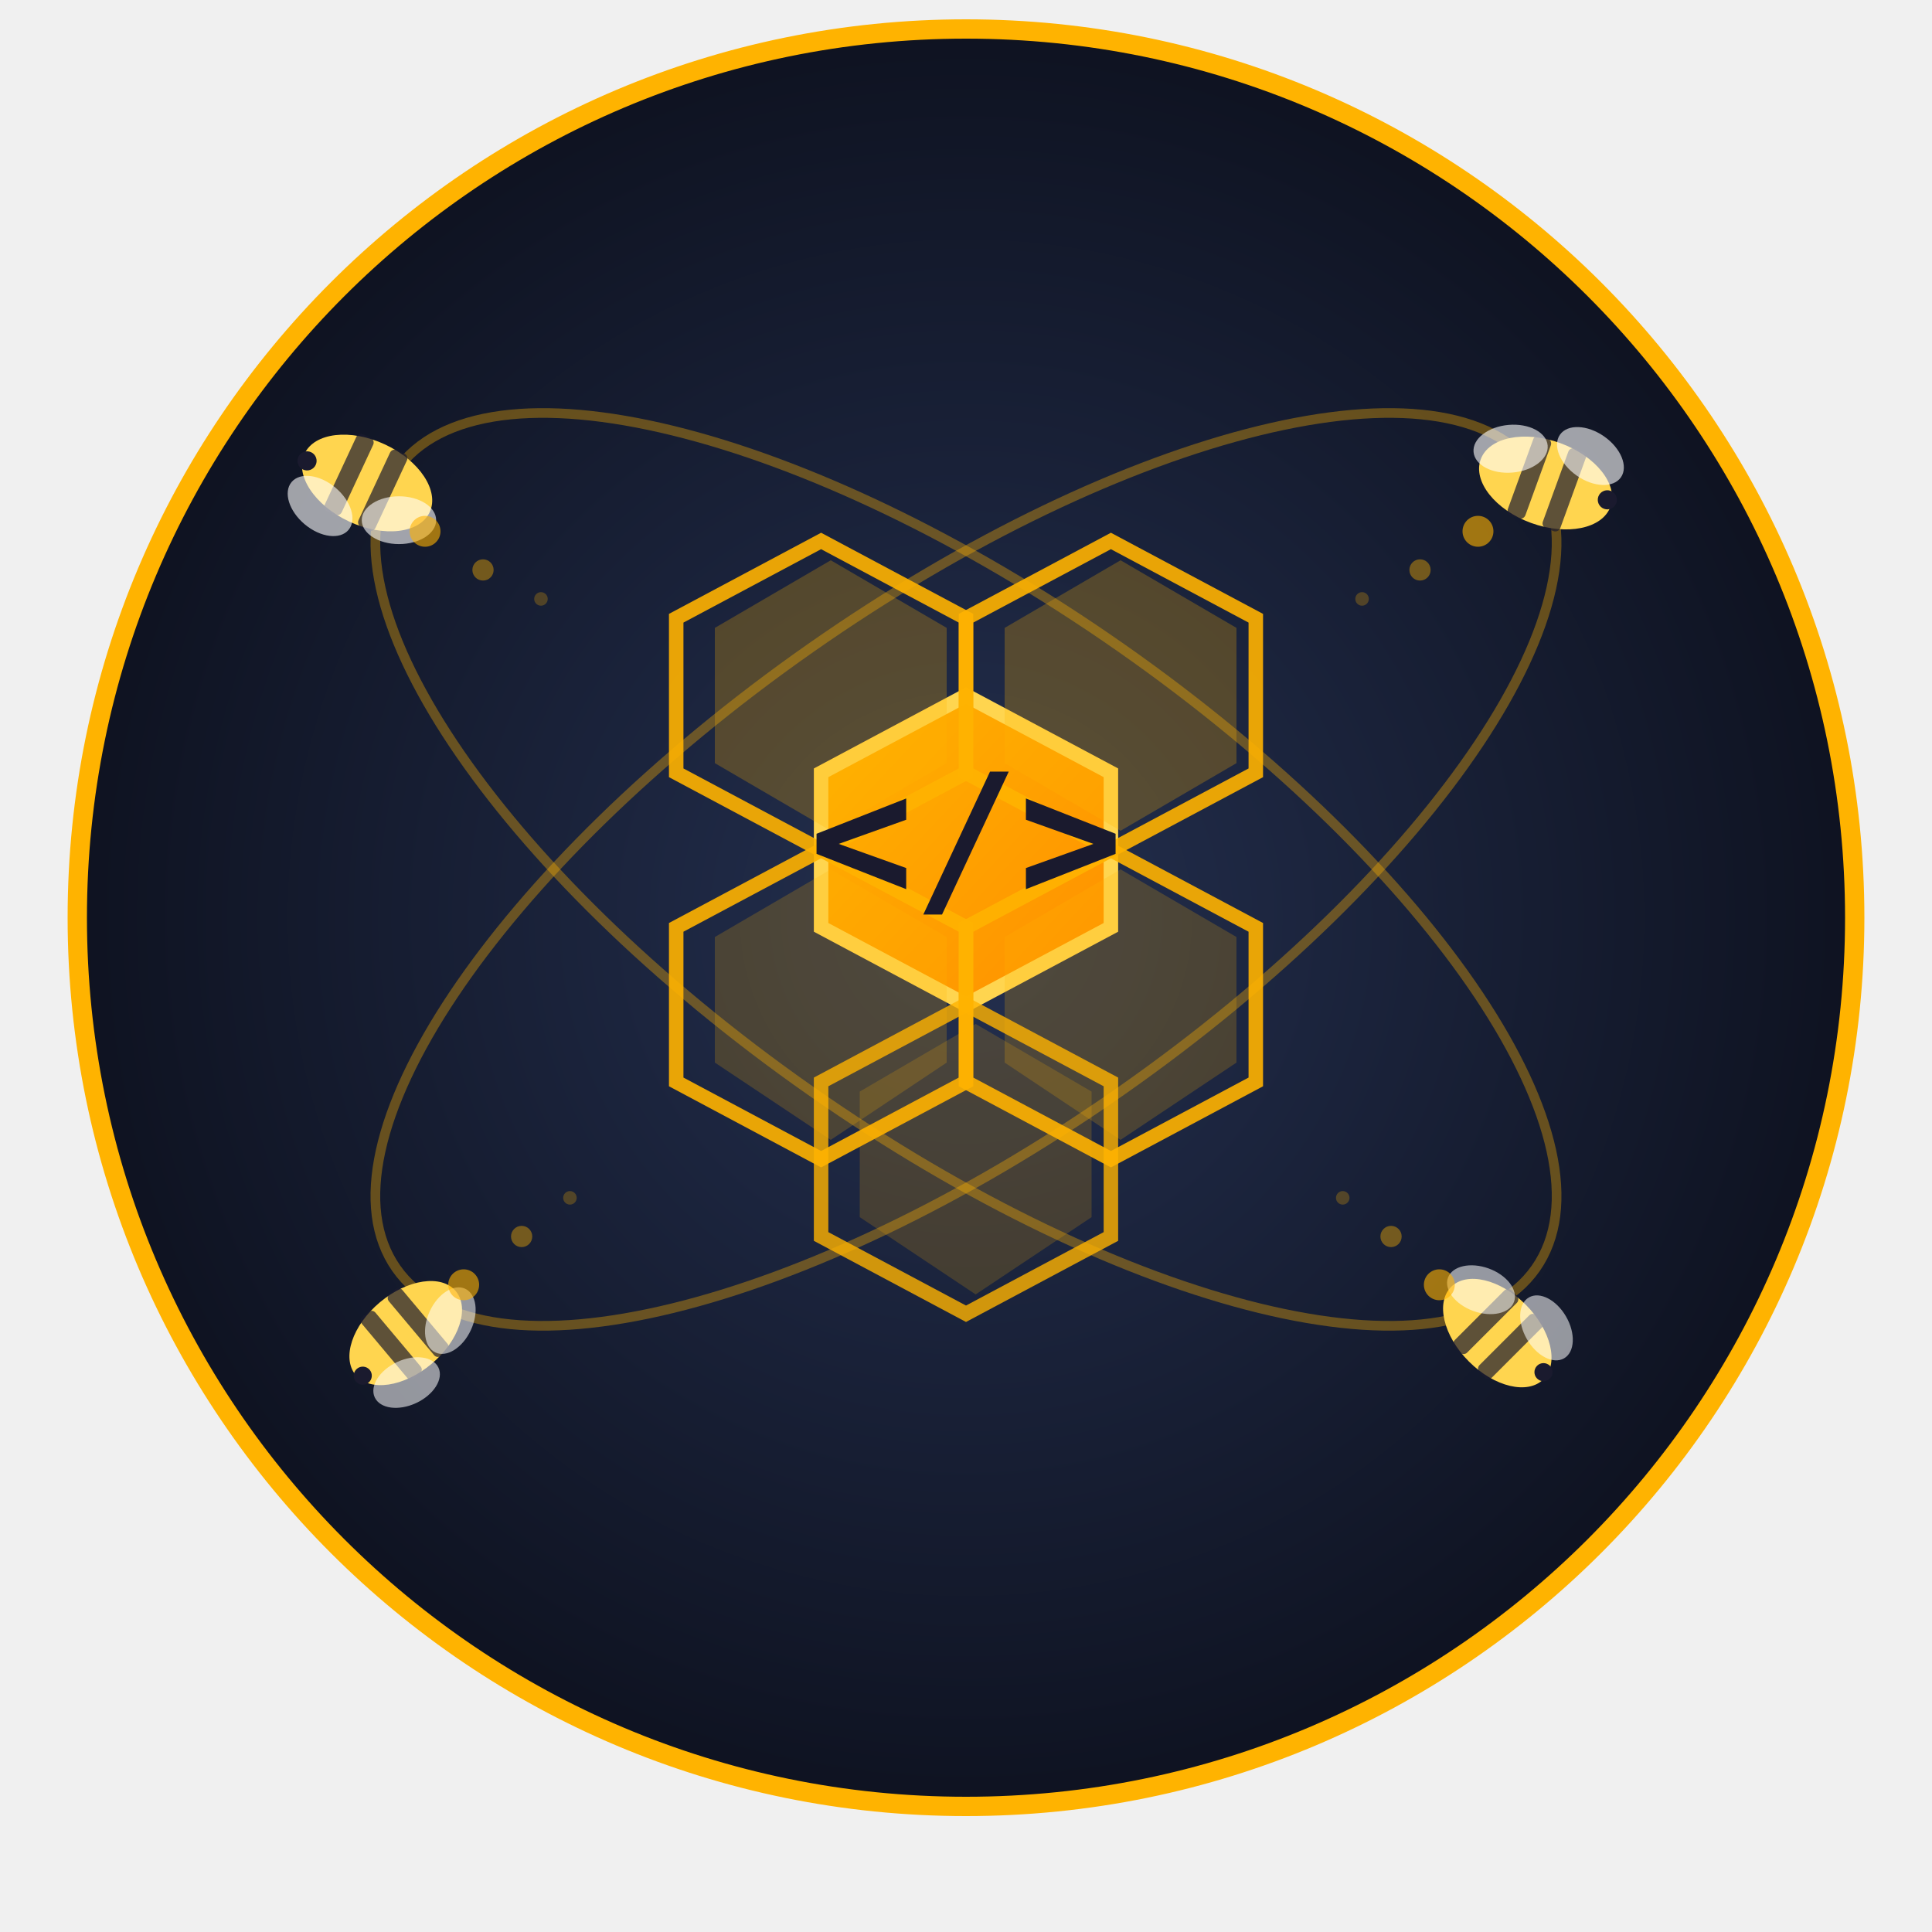
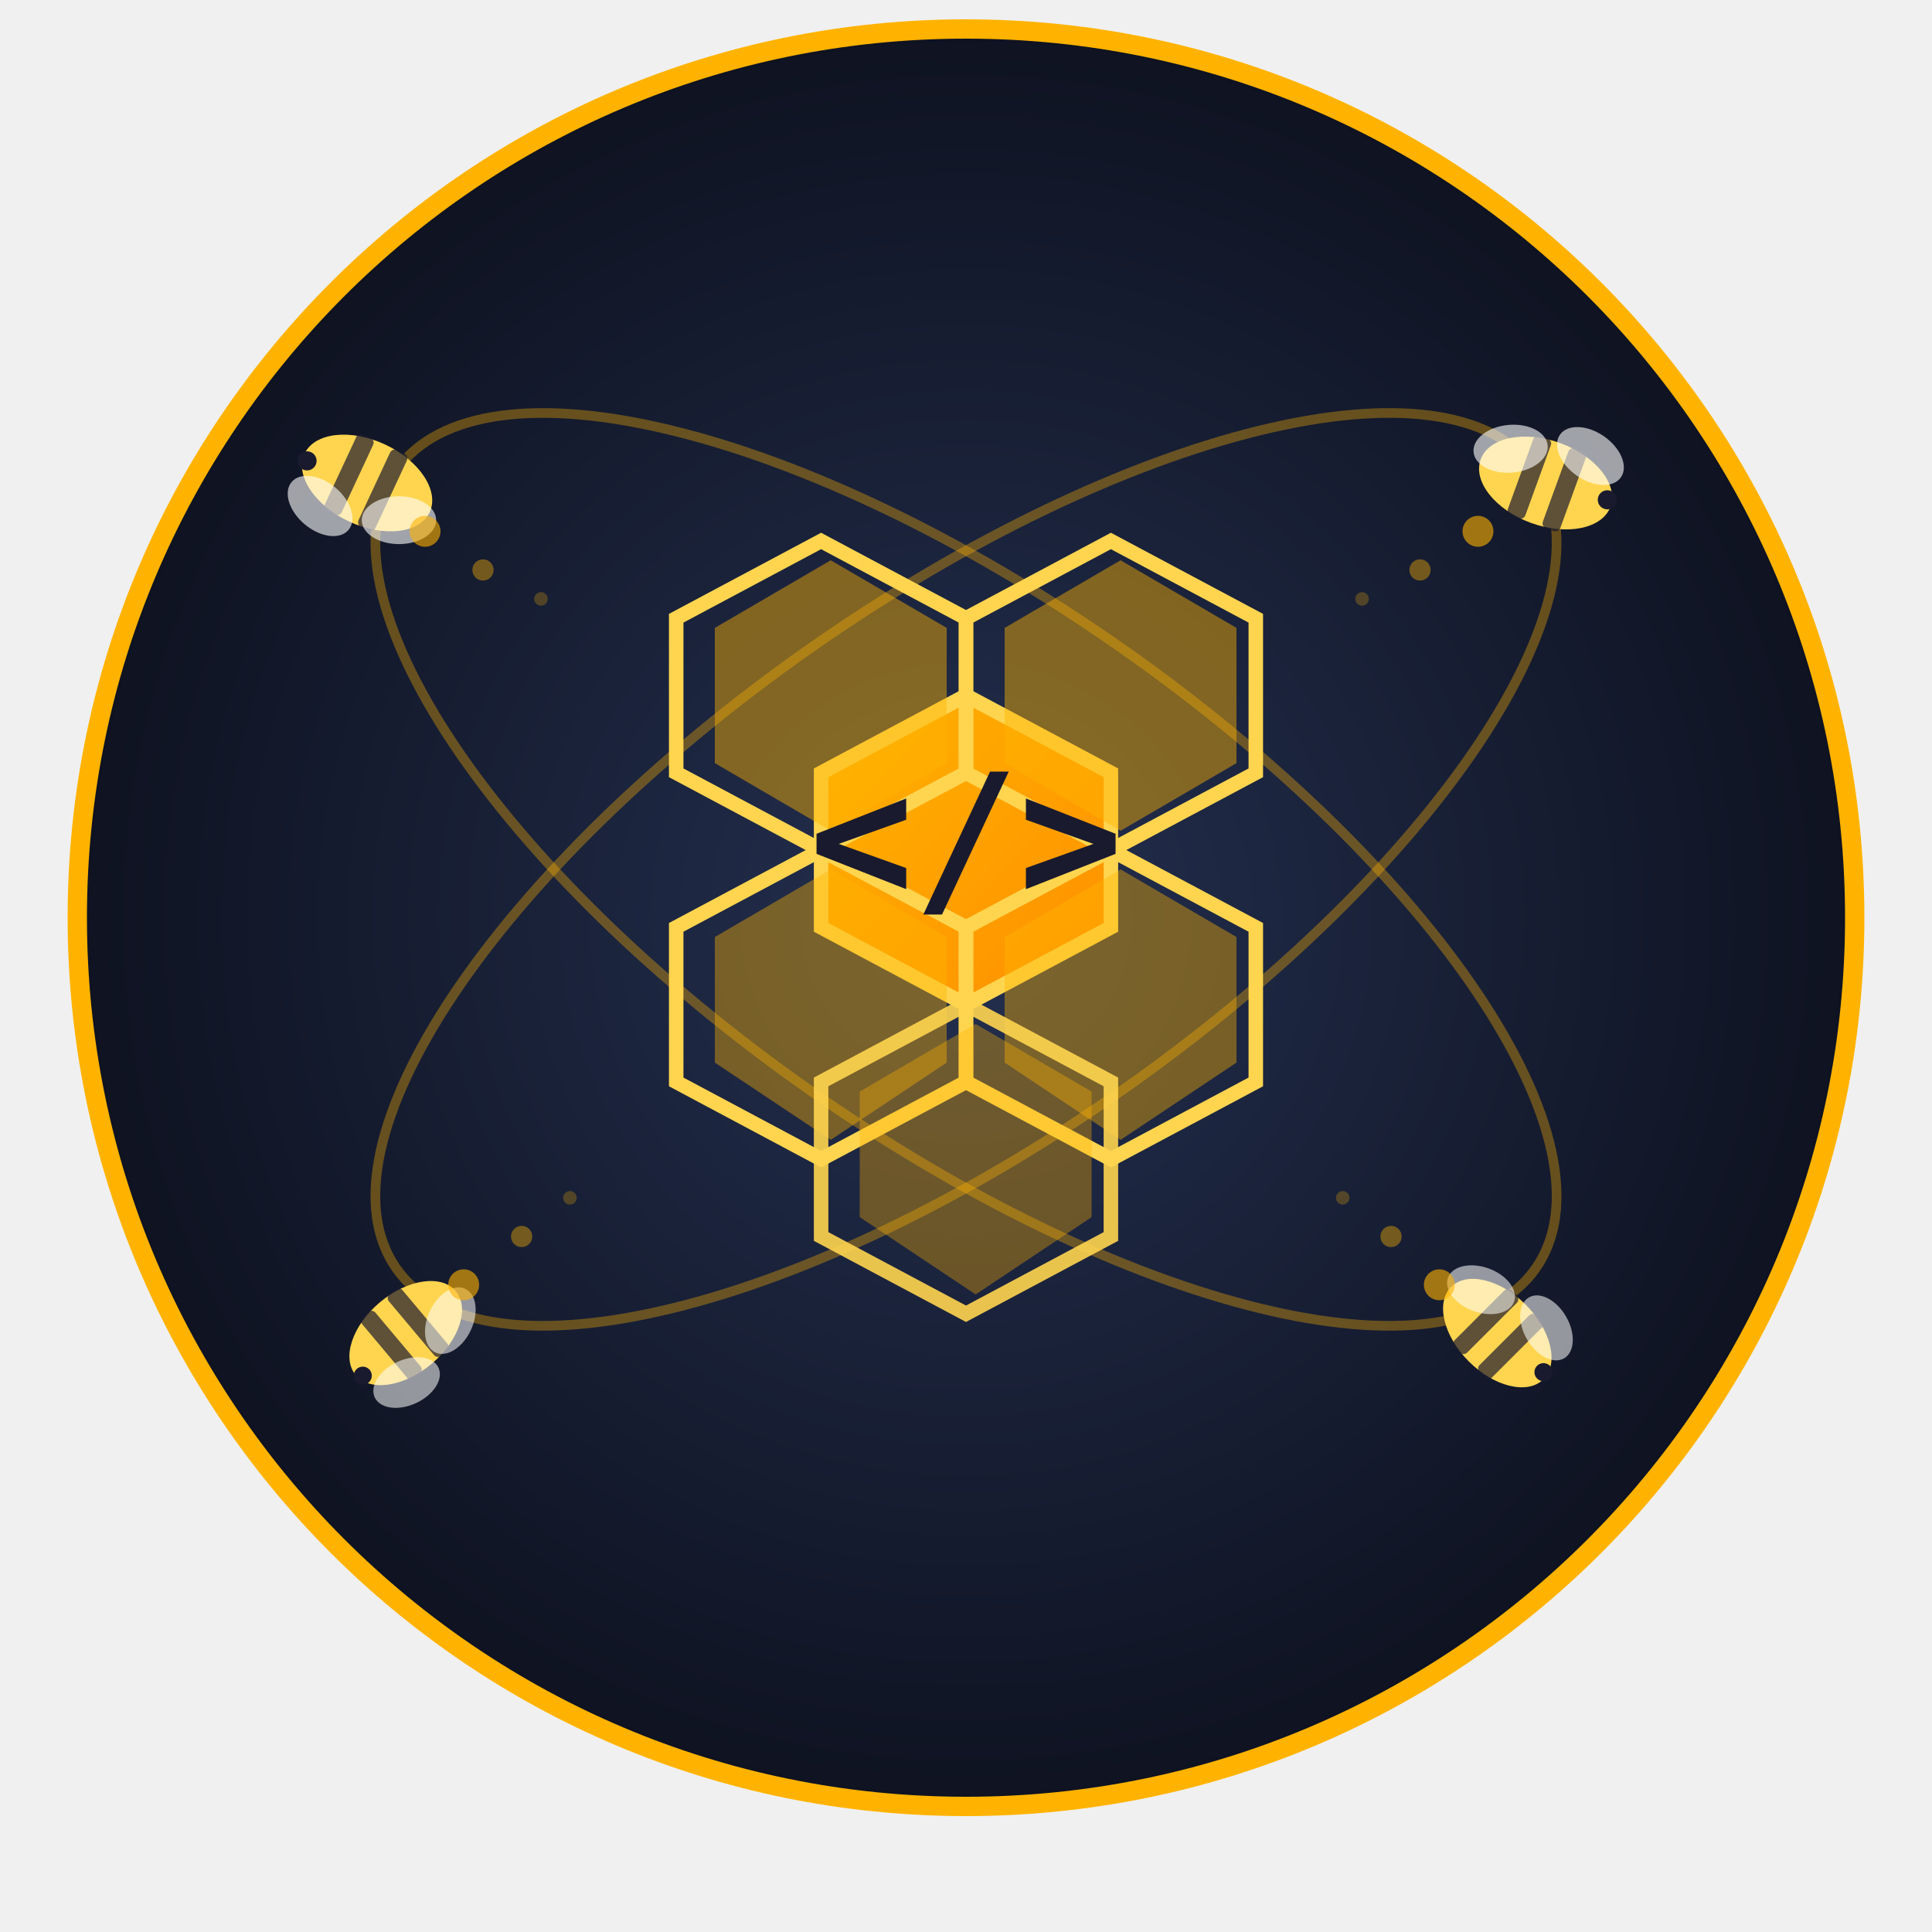
<svg xmlns="http://www.w3.org/2000/svg" viewBox="0 0 200 200" width="200" height="200">
  <defs>
    <linearGradient id="hexcore" x1="0%" y1="0%" x2="100%" y2="100%">
      <stop offset="0%" style="stop-color:#FFB300" />
      <stop offset="100%" style="stop-color:#FF8F00" />
    </linearGradient>
    <linearGradient id="hexouter" x1="0%" y1="0%" x2="100%" y2="100%">
      <stop offset="0%" style="stop-color:#FFB300" />
      <stop offset="100%" style="stop-color:#FF6F00" />
    </linearGradient>
    <radialGradient id="bggrad" cx="50%" cy="50%" r="50%">
      <stop offset="0%" style="stop-color:#243050" />
      <stop offset="100%" style="stop-color:#0e1220" />
    </radialGradient>
  </defs>
  <circle cx="100" cy="95" r="92" fill="url(#bggrad)" stroke="#FFB300" stroke-width="2" />
  <ellipse cx="100" cy="90" rx="72" ry="28" fill="none" stroke="#FFB300" stroke-width="1" opacity="0.35" transform="rotate(-35, 100, 90)" />
  <ellipse cx="100" cy="90" rx="72" ry="28" fill="none" stroke="#FFB300" stroke-width="1" opacity="0.35" transform="rotate(35, 100, 90)" />
  <polygon points="100,72 115,80 115,96 100,104 85,96 85,80" fill="url(#hexcore)" opacity="1" stroke="#FFD54F" stroke-width="1.5" />
-   <polygon points="115,56 130,64 130,80 115,88 100,80 100,64" fill="none" stroke="#FFB300" stroke-width="1.5" opacity="0.9" />
-   <polygon points="116,58 128,65 128,79 116,86 104,79 104,65" fill="#FFB300" opacity="0.25" />
-   <polygon points="115,88 130,96 130,112 115,120 100,112 100,96" fill="none" stroke="#FFB300" stroke-width="1.5" opacity="0.9" />
-   <polygon points="116,90 128,97 128,110 116,118 104,110 104,97" fill="#FFB300" opacity="0.2" />
-   <polygon points="85,56 100,64 100,80 85,88 70,80 70,64" fill="none" stroke="#FFB300" stroke-width="1.5" opacity="0.9" />
-   <polygon points="86,58 98,65 98,79 86,86 74,79 74,65" fill="#FFB300" opacity="0.25" />
-   <polygon points="85,88 100,96 100,112 85,120 70,112 70,96" fill="none" stroke="#FFB300" stroke-width="1.5" opacity="0.9" />
-   <polygon points="86,90 98,97 98,110 86,118 74,110 74,97" fill="#FFB300" opacity="0.2" />
-   <polygon points="100,104 115,112 115,128 100,136 85,128 85,112" fill="none" stroke="#FFB300" stroke-width="1.5" opacity="0.8" />
-   <polygon points="101,106 113,113 113,126 101,134 89,126 89,113" fill="#FFB300" opacity="0.18" />
+   <polygon points="115,56 130,64 130,80 115,88 100,80 100,64" fill="none" stroke="#FFD54F" stroke-width="1.5" opacity="1" />
+   <polygon points="116,58 128,65 128,79 116,86 104,79 104,65" fill="#FFB300" opacity="0.45" />
+   <polygon points="115,88 130,96 130,112 115,120 100,112 100,96" fill="none" stroke="#FFD54F" stroke-width="1.5" opacity="1" />
+   <polygon points="116,90 128,97 128,110 116,118 104,110 104,97" fill="#FFB300" opacity="0.4" />
+   <polygon points="85,56 100,64 100,80 85,88 70,80 70,64" fill="none" stroke="#FFD54F" stroke-width="1.5" opacity="1" />
+   <polygon points="86,58 98,65 98,79 86,86 74,79 74,65" fill="#FFB300" opacity="0.45" />
+   <polygon points="85,88 100,96 100,112 85,120 70,112 70,96" fill="none" stroke="#FFD54F" stroke-width="1.5" opacity="1" />
+   <polygon points="86,90 98,97 98,110 86,118 74,110 74,97" fill="#FFB300" opacity="0.4" />
+   <polygon points="100,104 115,112 115,128 100,136 85,128 85,112" fill="none" stroke="#FFD54F" stroke-width="1.5" opacity="0.9" />
+   <polygon points="101,106 113,113 113,126 101,134 89,126 89,113" fill="#FFB300" opacity="0.35" />
  <text x="100" y="93" text-anchor="middle" font-family="monospace" font-size="18" font-weight="bold" fill="#1a1a2e">&lt;/&gt;</text>
  <g transform="translate(160,50) rotate(20) scale(0.55)">
    <ellipse cx="0" cy="0" rx="13" ry="8" fill="#FFD54F" />
    <rect x="-5" y="-8" width="3.5" height="16" rx="1" fill="#1a1a2e" opacity="0.7" />
    <rect x="2" y="-8" width="3.5" height="16" rx="1" fill="#1a1a2e" opacity="0.7" />
    <ellipse cx="-6" cy="-7" rx="7" ry="4.5" fill="white" opacity="0.6" transform="rotate(-25)" />
    <ellipse cx="4" cy="-9" rx="7" ry="4.5" fill="white" opacity="0.6" transform="rotate(15)" />
    <circle cx="12" cy="-1" r="1.8" fill="#1a1a2e" />
  </g>
  <g transform="translate(155,138) rotate(45) scale(0.52)">
    <ellipse cx="0" cy="0" rx="13" ry="8" fill="#FFD54F" />
    <rect x="-5" y="-8" width="3.5" height="16" rx="1" fill="#1a1a2e" opacity="0.7" />
    <rect x="2" y="-8" width="3.5" height="16" rx="1" fill="#1a1a2e" opacity="0.7" />
    <ellipse cx="-6" cy="-7" rx="7" ry="4.5" fill="white" opacity="0.55" transform="rotate(-25)" />
    <ellipse cx="4" cy="-9" rx="7" ry="4.5" fill="white" opacity="0.55" transform="rotate(15)" />
    <circle cx="12" cy="-1" r="1.8" fill="#1a1a2e" />
  </g>
  <g transform="translate(42,138) rotate(140) scale(0.52)">
    <ellipse cx="0" cy="0" rx="13" ry="8" fill="#FFD54F" />
    <rect x="-5" y="-8" width="3.5" height="16" rx="1" fill="#1a1a2e" opacity="0.7" />
    <rect x="2" y="-8" width="3.5" height="16" rx="1" fill="#1a1a2e" opacity="0.7" />
    <ellipse cx="-6" cy="-7" rx="7" ry="4.5" fill="white" opacity="0.55" transform="rotate(-25)" />
    <ellipse cx="4" cy="-9" rx="7" ry="4.5" fill="white" opacity="0.55" transform="rotate(15)" />
    <circle cx="12" cy="-1" r="1.8" fill="#1a1a2e" />
  </g>
  <g transform="translate(38,50) rotate(-155) scale(0.55)">
    <ellipse cx="0" cy="0" rx="13" ry="8" fill="#FFD54F" />
    <rect x="-5" y="-8" width="3.5" height="16" rx="1" fill="#1a1a2e" opacity="0.7" />
    <rect x="2" y="-8" width="3.5" height="16" rx="1" fill="#1a1a2e" opacity="0.7" />
    <ellipse cx="-6" cy="-7" rx="7" ry="4.5" fill="white" opacity="0.6" transform="rotate(-25)" />
    <ellipse cx="4" cy="-9" rx="7" ry="4.5" fill="white" opacity="0.6" transform="rotate(15)" />
    <circle cx="12" cy="-1" r="1.8" fill="#1a1a2e" />
  </g>
  <circle cx="153" cy="55" r="1.6" fill="#FFB300" opacity="0.6" />
  <circle cx="147" cy="59" r="1.1" fill="#FFB300" opacity="0.4" />
  <circle cx="141" cy="62" r="0.7" fill="#FFB300" opacity="0.25" />
  <circle cx="149" cy="133" r="1.6" fill="#FFB300" opacity="0.6" />
  <circle cx="144" cy="128" r="1.1" fill="#FFB300" opacity="0.4" />
  <circle cx="139" cy="124" r="0.7" fill="#FFB300" opacity="0.25" />
  <circle cx="48" cy="133" r="1.6" fill="#FFB300" opacity="0.6" />
  <circle cx="54" cy="128" r="1.1" fill="#FFB300" opacity="0.4" />
  <circle cx="59" cy="124" r="0.7" fill="#FFB300" opacity="0.25" />
  <circle cx="44" cy="55" r="1.6" fill="#FFB300" opacity="0.6" />
  <circle cx="50" cy="59" r="1.1" fill="#FFB300" opacity="0.4" />
  <circle cx="56" cy="62" r="0.7" fill="#FFB300" opacity="0.25" />
</svg>
